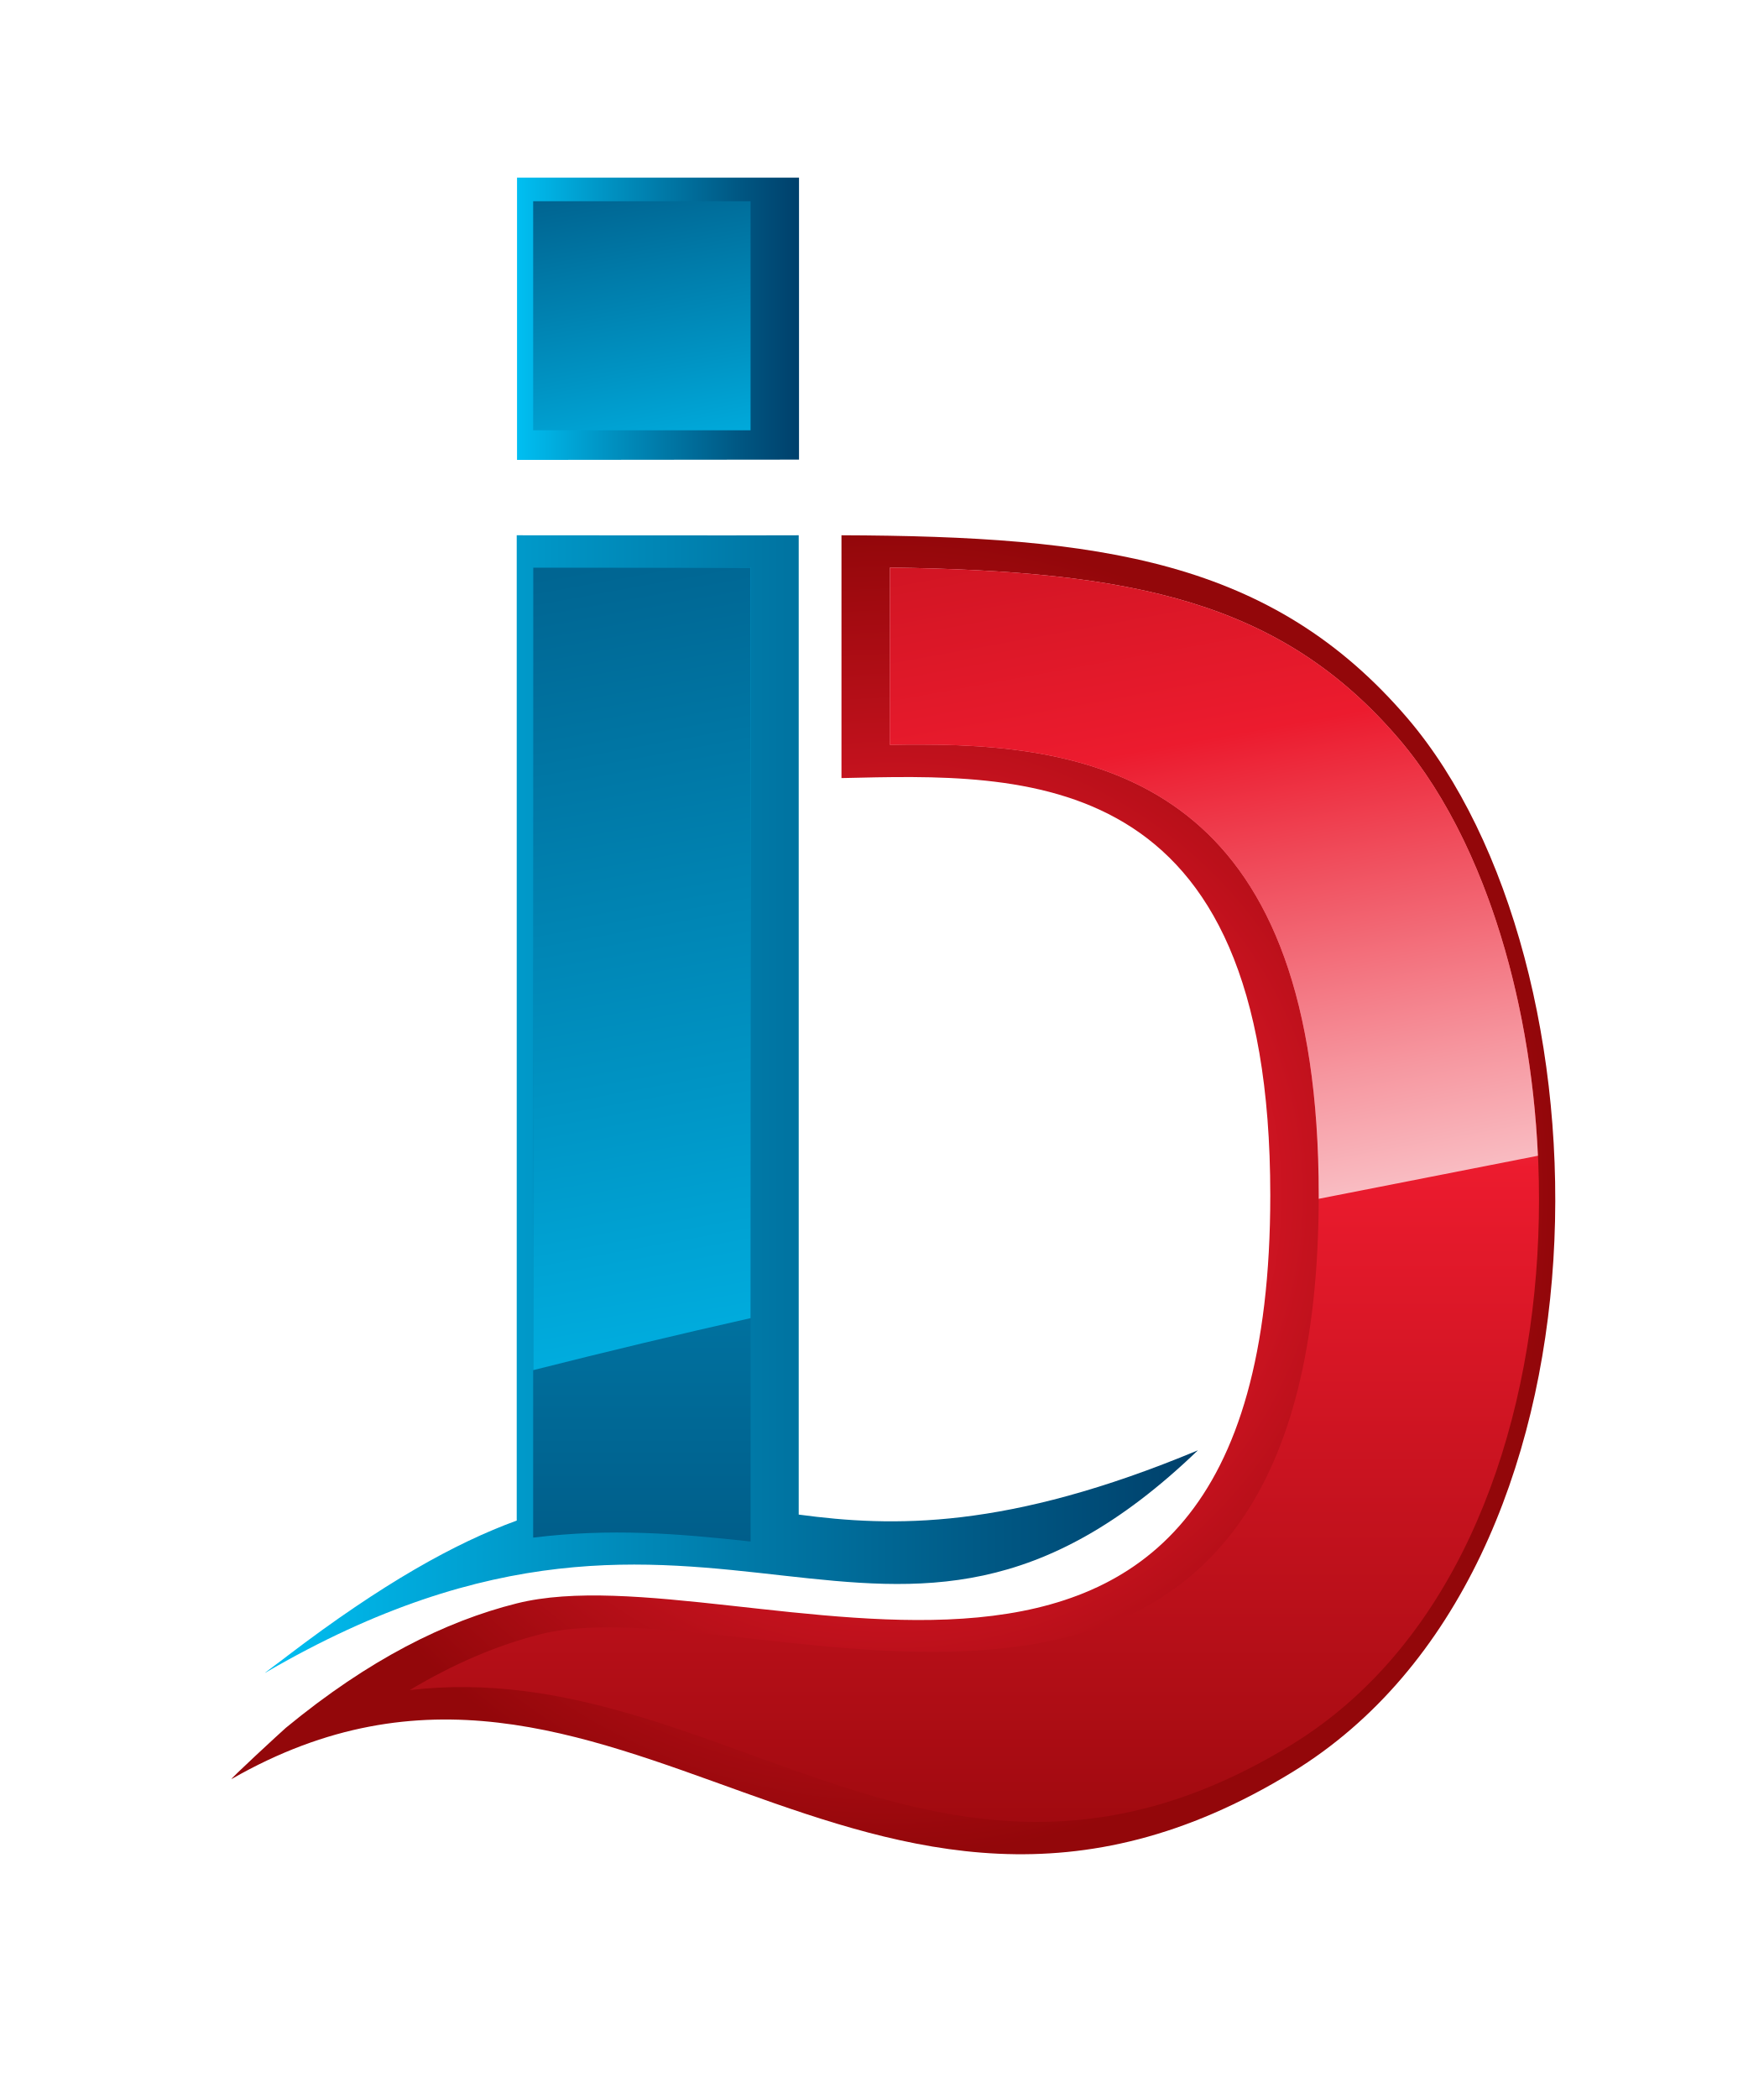
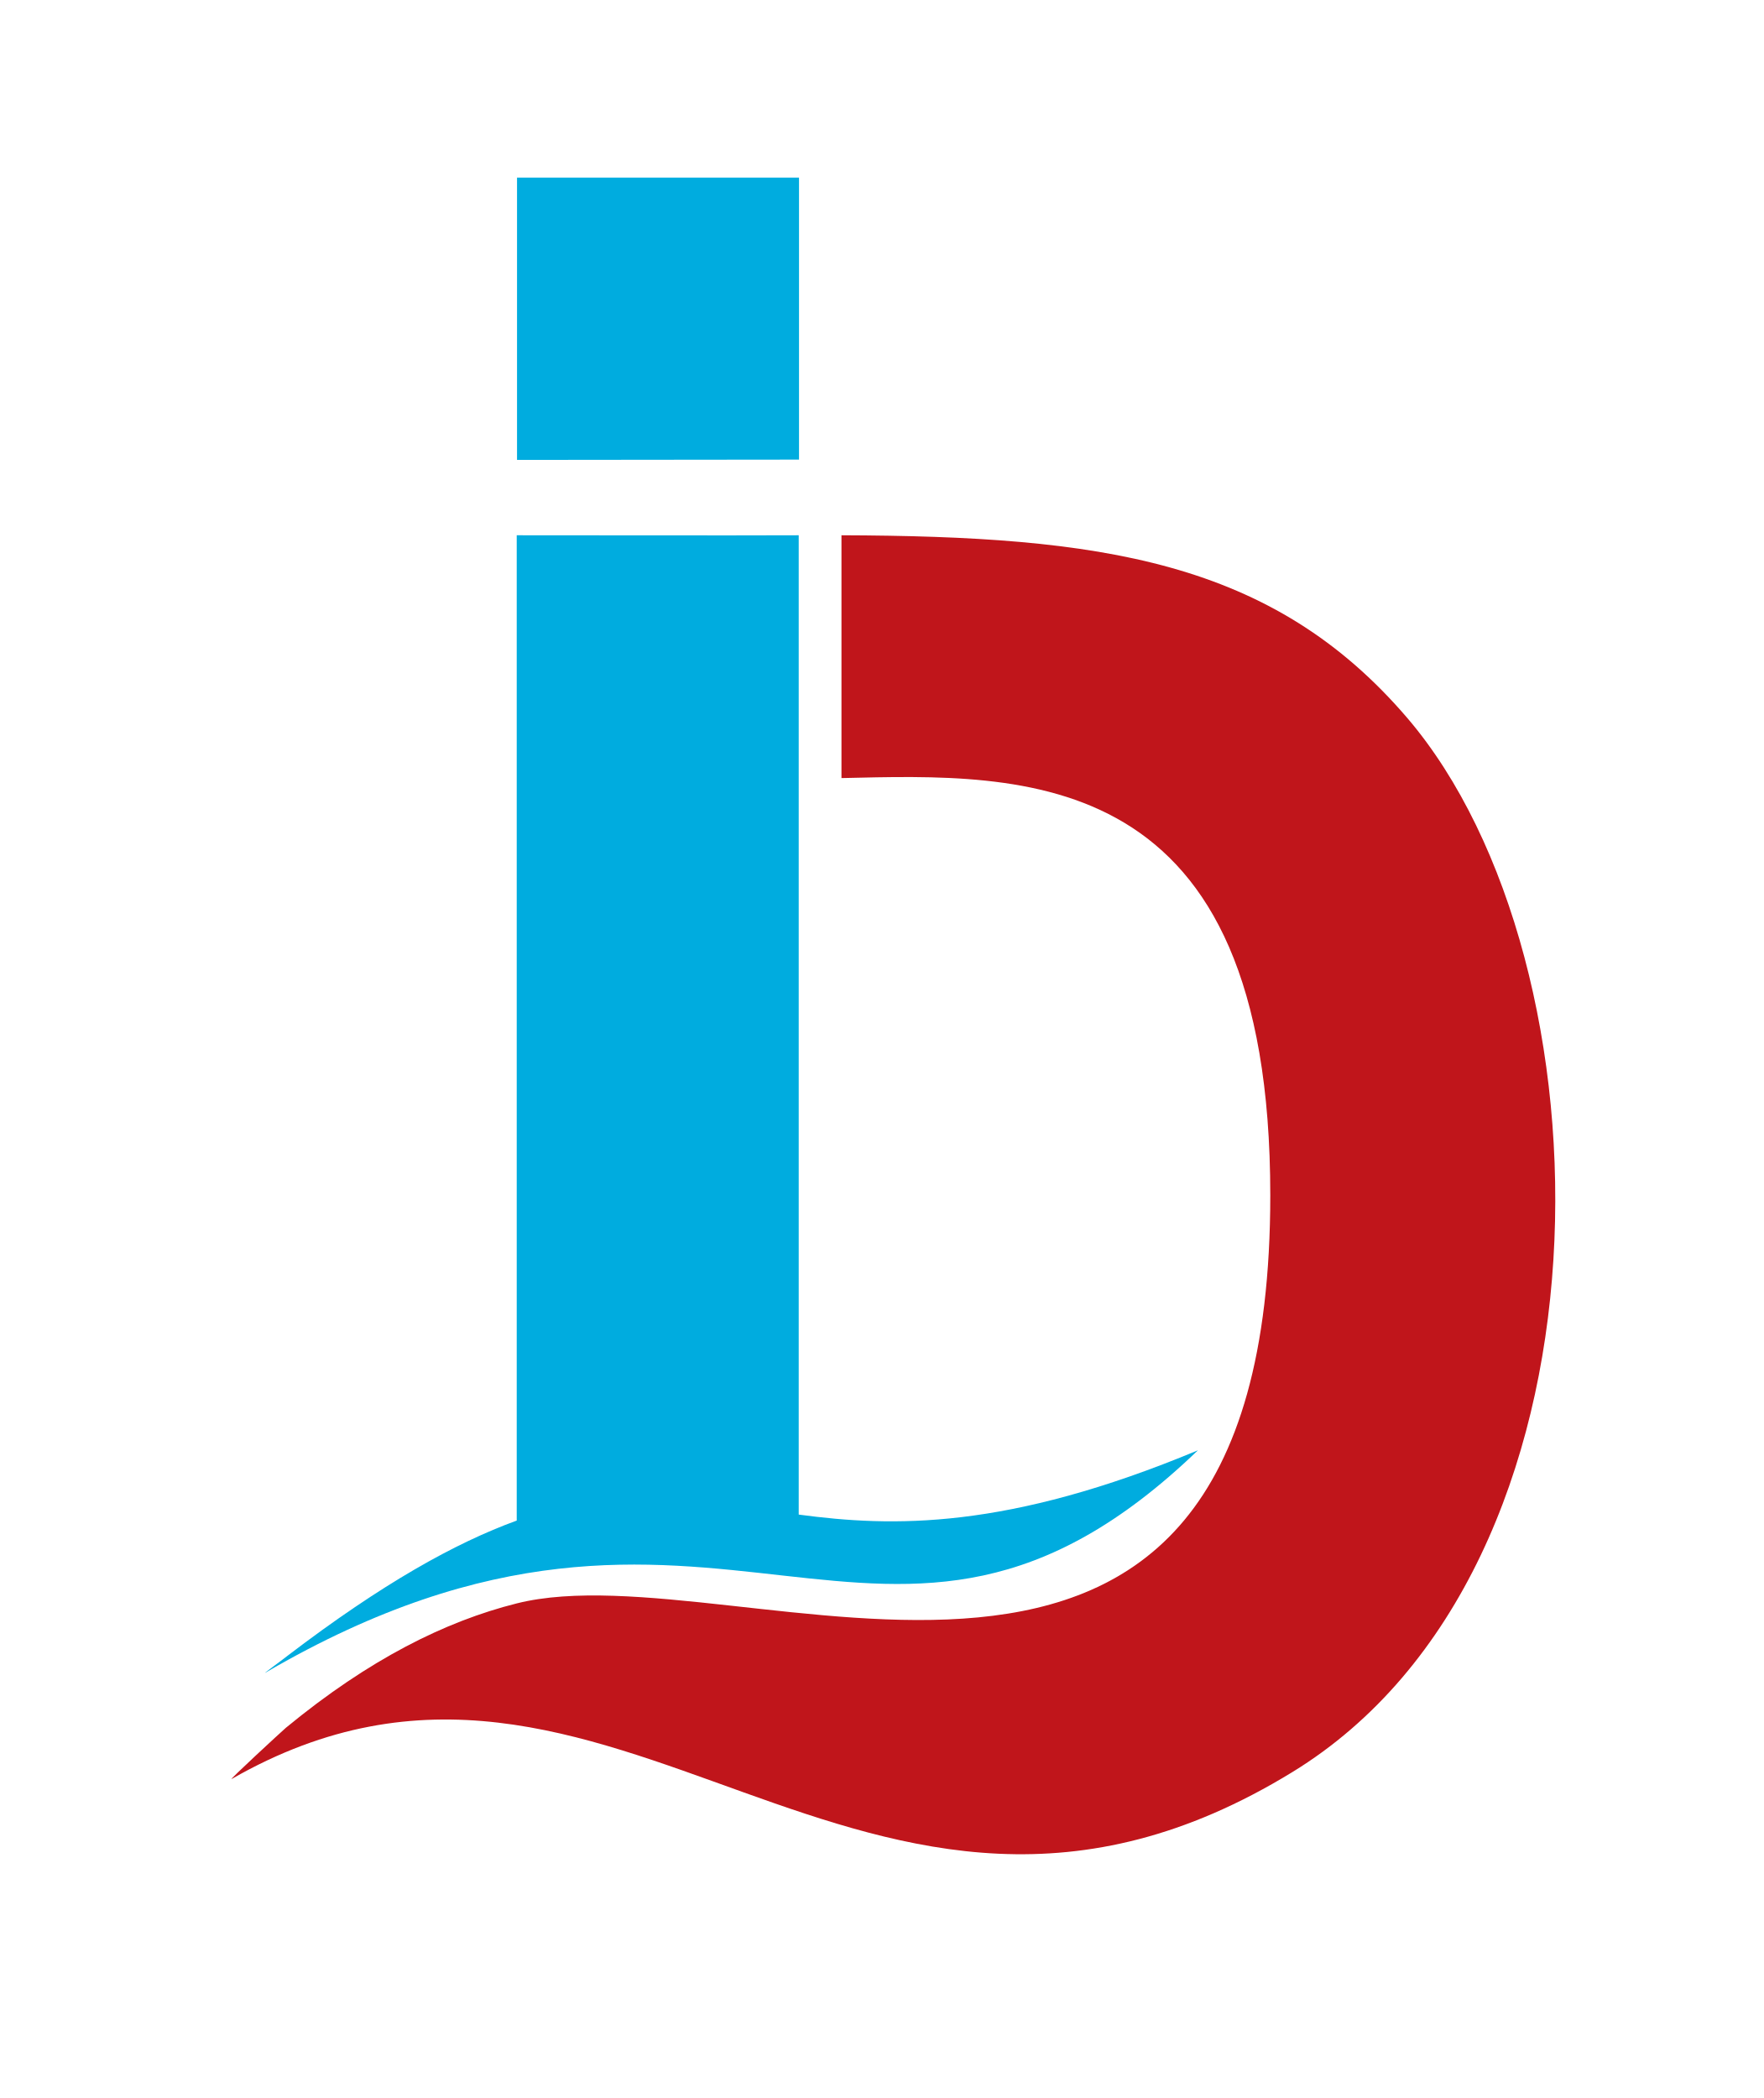
<svg xmlns="http://www.w3.org/2000/svg" version="1.1" id="Layer_1" x="0px" y="0px" viewBox="0 0 589.8 701.6" style="enable-background:new 0 0 589.8 701.6;" xml:space="preserve">
  <style type="text/css">
- 	.st0{fill:url(#SVGID_1_);}
- 	.st1{fill:url(#SVGID_2_);}
- 	.st2{fill:url(#SVGID_3_);}
- 	.st3{fill:url(#SVGID_4_);}
- 	.st4{fill:url(#SVGID_5_);}
- 	.st5{fill:url(#SVGID_6_);}
- 	.st6{fill:url(#SVGID_7_);}
- 	.st7{fill:url(#SVGID_8_);}
+ 	.st0{fill:#C0151B;}
+ 	.st1{fill:#00ACDF;}
</style>
  <g>
    <g>
      <g>
-         <radialGradient id="SVGID_1_" cx="298.788" cy="303.468" r="220.933" gradientTransform="matrix(1 0 0 -1 0 703)" gradientUnits="userSpaceOnUse">
-           <stop offset="0" style="stop-color:#FFFFFF" />
-           <stop offset="0.34" style="stop-color:#EC1B2E" />
-           <stop offset="1" style="stop-color:#93070A" />
-         </radialGradient>
        <path class="st0" d="M470.7,240.2c-45.3-53-102.8-60.9-189.3-61.2v81.2c61.3-1.4,143.4-5.1,143.4,139.5     c0,213.4-176.7,117.6-252,136.5c-23.9,6-49.4,18.7-77.2,41.6c-1.4,1.2-19.6,18-18.1,17.1c127.8-73.2,210.6,86,354.7-2.3     C544,524.1,540.3,321.8,470.7,240.2z" />
-         <linearGradient id="SVGID_2_" gradientUnits="userSpaceOnUse" x1="88.704" y1="333.801" x2="400.6" y2="333.801" gradientTransform="matrix(1 0 0 -1 0 703)">
-           <stop offset="0" style="stop-color:#00BFF2" />
-           <stop offset="0.31" style="stop-color:#0094C4" />
-           <stop offset="0.778" style="stop-color:#005884" />
-           <stop offset="1" style="stop-color:#00406B" />
-         </linearGradient>
        <path class="st1" d="M400.6,485c-64,26.7-102.1,25.7-133.5,21.5V260.3V179c-28.3,0.1-59.5,0-94.3,0v329.5     c-20.6,7.5-45,21.1-76.5,45.1c-0.8,0.7-8.5,6.3-7.6,5.8C240.6,470.8,295.4,586.2,400.6,485z" />
-         <linearGradient id="SVGID_3_" gradientUnits="userSpaceOnUse" x1="172.92" y1="-145.137" x2="267.19" y2="-145.137" gradientTransform="matrix(1 0 0 -0.2956 0 63.6476)">
-           <stop offset="0" style="stop-color:#00BFF2" />
-           <stop offset="0.31" style="stop-color:#0094C4" />
-           <stop offset="0.778" style="stop-color:#005884" />
-           <stop offset="1" style="stop-color:#00406B" />
-         </linearGradient>
-         <path class="st2" d="M267.2,153.7V59.4c-28.3,0-59.5,0-94.3,0v94.4L267.2,153.7L267.2,153.7z" />
-       </g>
-       <g>
-         <g>
-           <linearGradient id="SVGID_4_" gradientUnits="userSpaceOnUse" x1="325.848" y1="554.376" x2="325.848" y2="53.076" gradientTransform="matrix(1 0 0 -1 0 703)">
-             <stop offset="0" style="stop-color:#FFFFFF" />
-             <stop offset="0.483" style="stop-color:#EC1B2E" />
-             <stop offset="1" style="stop-color:#93070A" />
-           </linearGradient>
-           <path class="st3" d="M137,565.2c14.7-8.8,29.2-15,43.8-18.7c6.2-1.6,13.8-2.3,23.1-2.3c78.5,0,237.1,60,237.1-144.6      C441,266.9,373.8,249,308.1,249c-3.5,0-7.1,0-10.5,0.1v-59.3c81.4,1.1,130.9,11.3,170.3,57.4c65.5,76.8,69.7,271.4-35.9,336.2      C314.6,655.4,240.6,553,137,565.2z" />
-         </g>
-         <g>
-           <linearGradient id="SVGID_5_" gradientUnits="userSpaceOnUse" x1="214.6" y1="554.375" x2="214.6" y2="53.08" gradientTransform="matrix(1 0 0 -1 0 703)">
-             <stop offset="0" style="stop-color:#00BFF2" />
-             <stop offset="0.31" style="stop-color:#0094C4" />
-             <stop offset="0.778" style="stop-color:#005884" />
-             <stop offset="1" style="stop-color:#00406B" />
-           </linearGradient>
-           <path class="st4" d="M251,515.5c-24.6-2.7-46.8-4.5-72.7-1.3V189.8c52.3,0,60.1,0.1,72.7,0V515.5z" />
-         </g>
-       </g>
-       <g>
-         <g>
-           <linearGradient id="SVGID_6_" gradientUnits="userSpaceOnUse" x1="436.425" y1="225.411" x2="350.204" y2="699.634" gradientTransform="matrix(1 0 0 -1 0 703)">
-             <stop offset="0" style="stop-color:#FFFFFF" />
-             <stop offset="7.500000e-02" style="stop-color:#FDE1E4" />
-             <stop offset="0.238" style="stop-color:#F6969F" />
-             <stop offset="0.477" style="stop-color:#EC1E31" />
-             <stop offset="0.483" style="stop-color:#EC1B2E" />
-             <stop offset="1" style="stop-color:#93070A" />
-           </linearGradient>
-           <path class="st5" d="M441,399.7c0,0.4,0,0.8,0,1.2c24.4-4.8,48.9-9.6,73.3-14.4c-2.5-54.9-19.1-107.3-46.4-139.3      c-39.4-46.1-88.9-56.3-170.3-57.4v59.3c3.5-0.1,7-0.1,10.5-0.1C373.8,249,441,266.9,441,399.7z" />
-         </g>
-         <g>
-           <linearGradient id="SVGID_7_" gradientUnits="userSpaceOnUse" x1="248.738" y1="191.291" x2="162.518" y2="665.501" gradientTransform="matrix(1 0 0 -1 0 703)">
-             <stop offset="0" style="stop-color:#00BFF2" />
-             <stop offset="0.31" style="stop-color:#0094C4" />
-             <stop offset="0.778" style="stop-color:#005884" />
-             <stop offset="1" style="stop-color:#00406B" />
-           </linearGradient>
-           <path class="st6" d="M251,440.8v-251c-12.6,0-20.4,0-72.7,0v268.4C202.4,452.1,226.6,446.3,251,440.8z" />
-         </g>
-         <g>
-           <linearGradient id="SVGID_8_" gradientUnits="userSpaceOnUse" x1="227.227" y1="528.233" x2="197.269" y2="693.004" gradientTransform="matrix(1 0 0 -1 0 703)">
-             <stop offset="0" style="stop-color:#00BFF2" />
-             <stop offset="0.31" style="stop-color:#0094C4" />
-             <stop offset="0.778" style="stop-color:#005884" />
-             <stop offset="1" style="stop-color:#00406B" />
-           </linearGradient>
-           <path class="st7" d="M251,143.9V67.3c-12.6,0-20.4,0-72.7,0v76.6H251z" />
-         </g>
+         <path class="st1" d="M267.2,153.7V59.4c-28.3,0-59.5,0-94.3,0v94.4L267.2,153.7L267.2,153.7z" />
      </g>
    </g>
  </g>
</svg>
